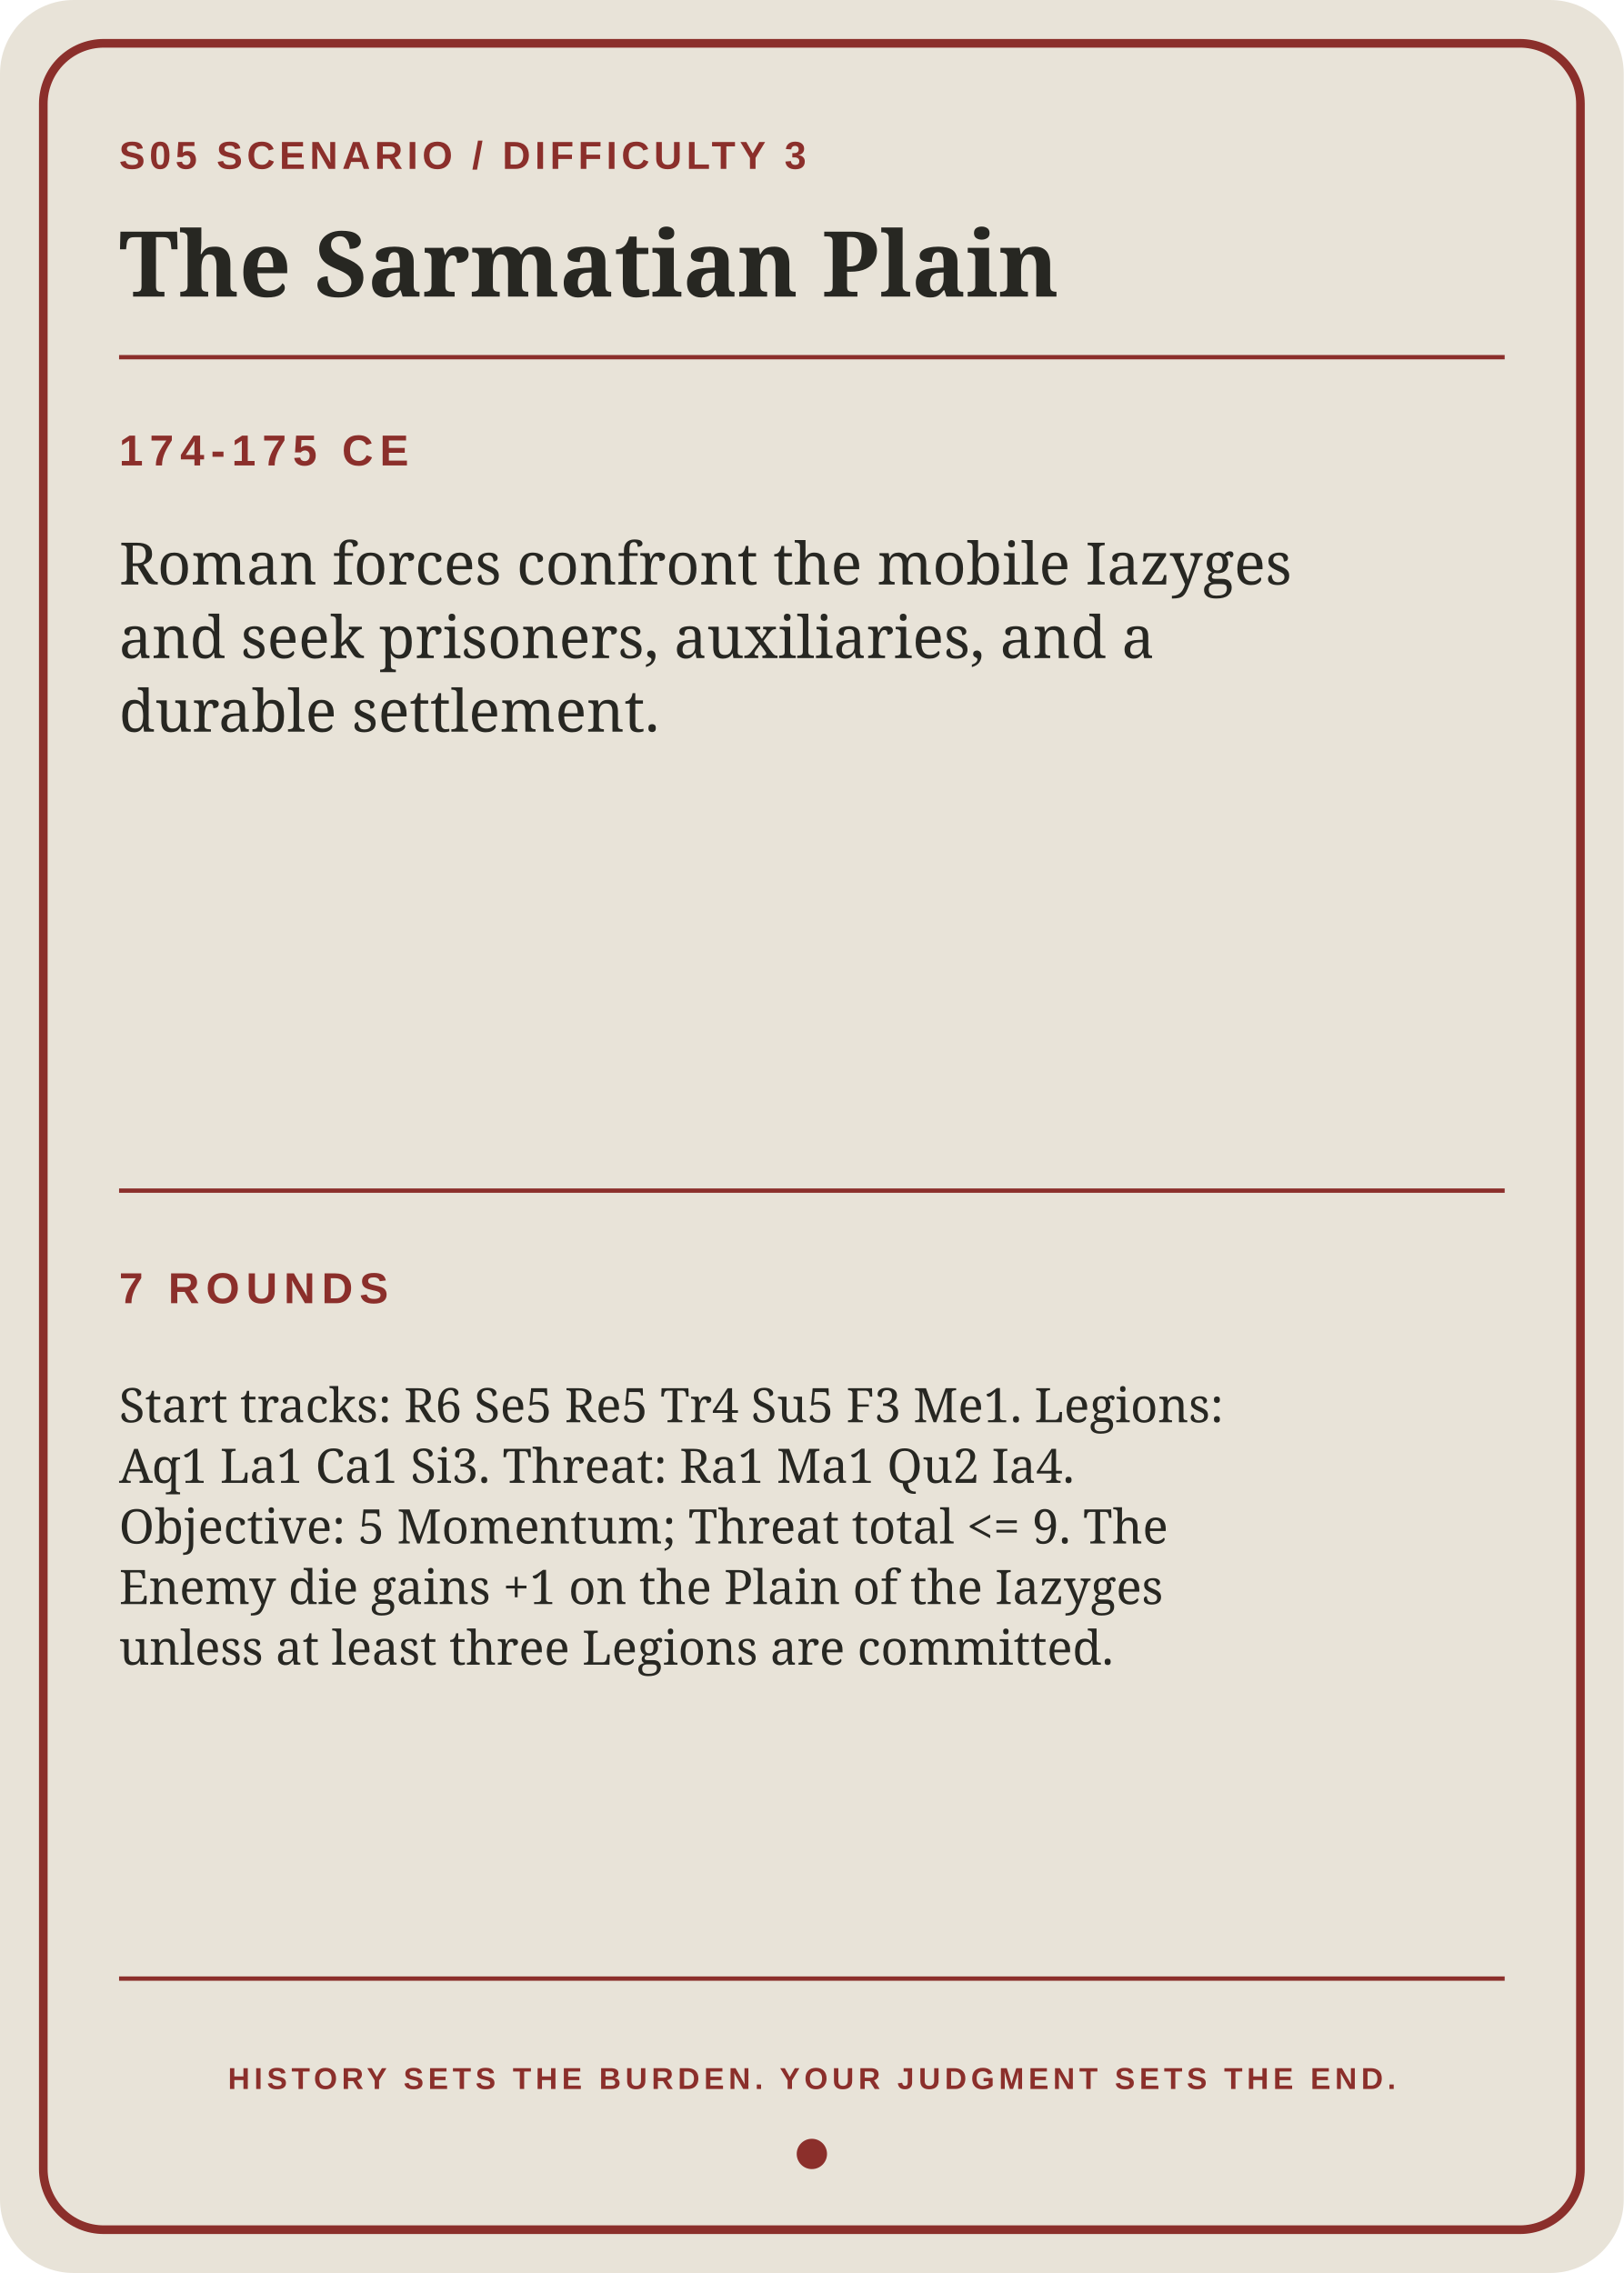
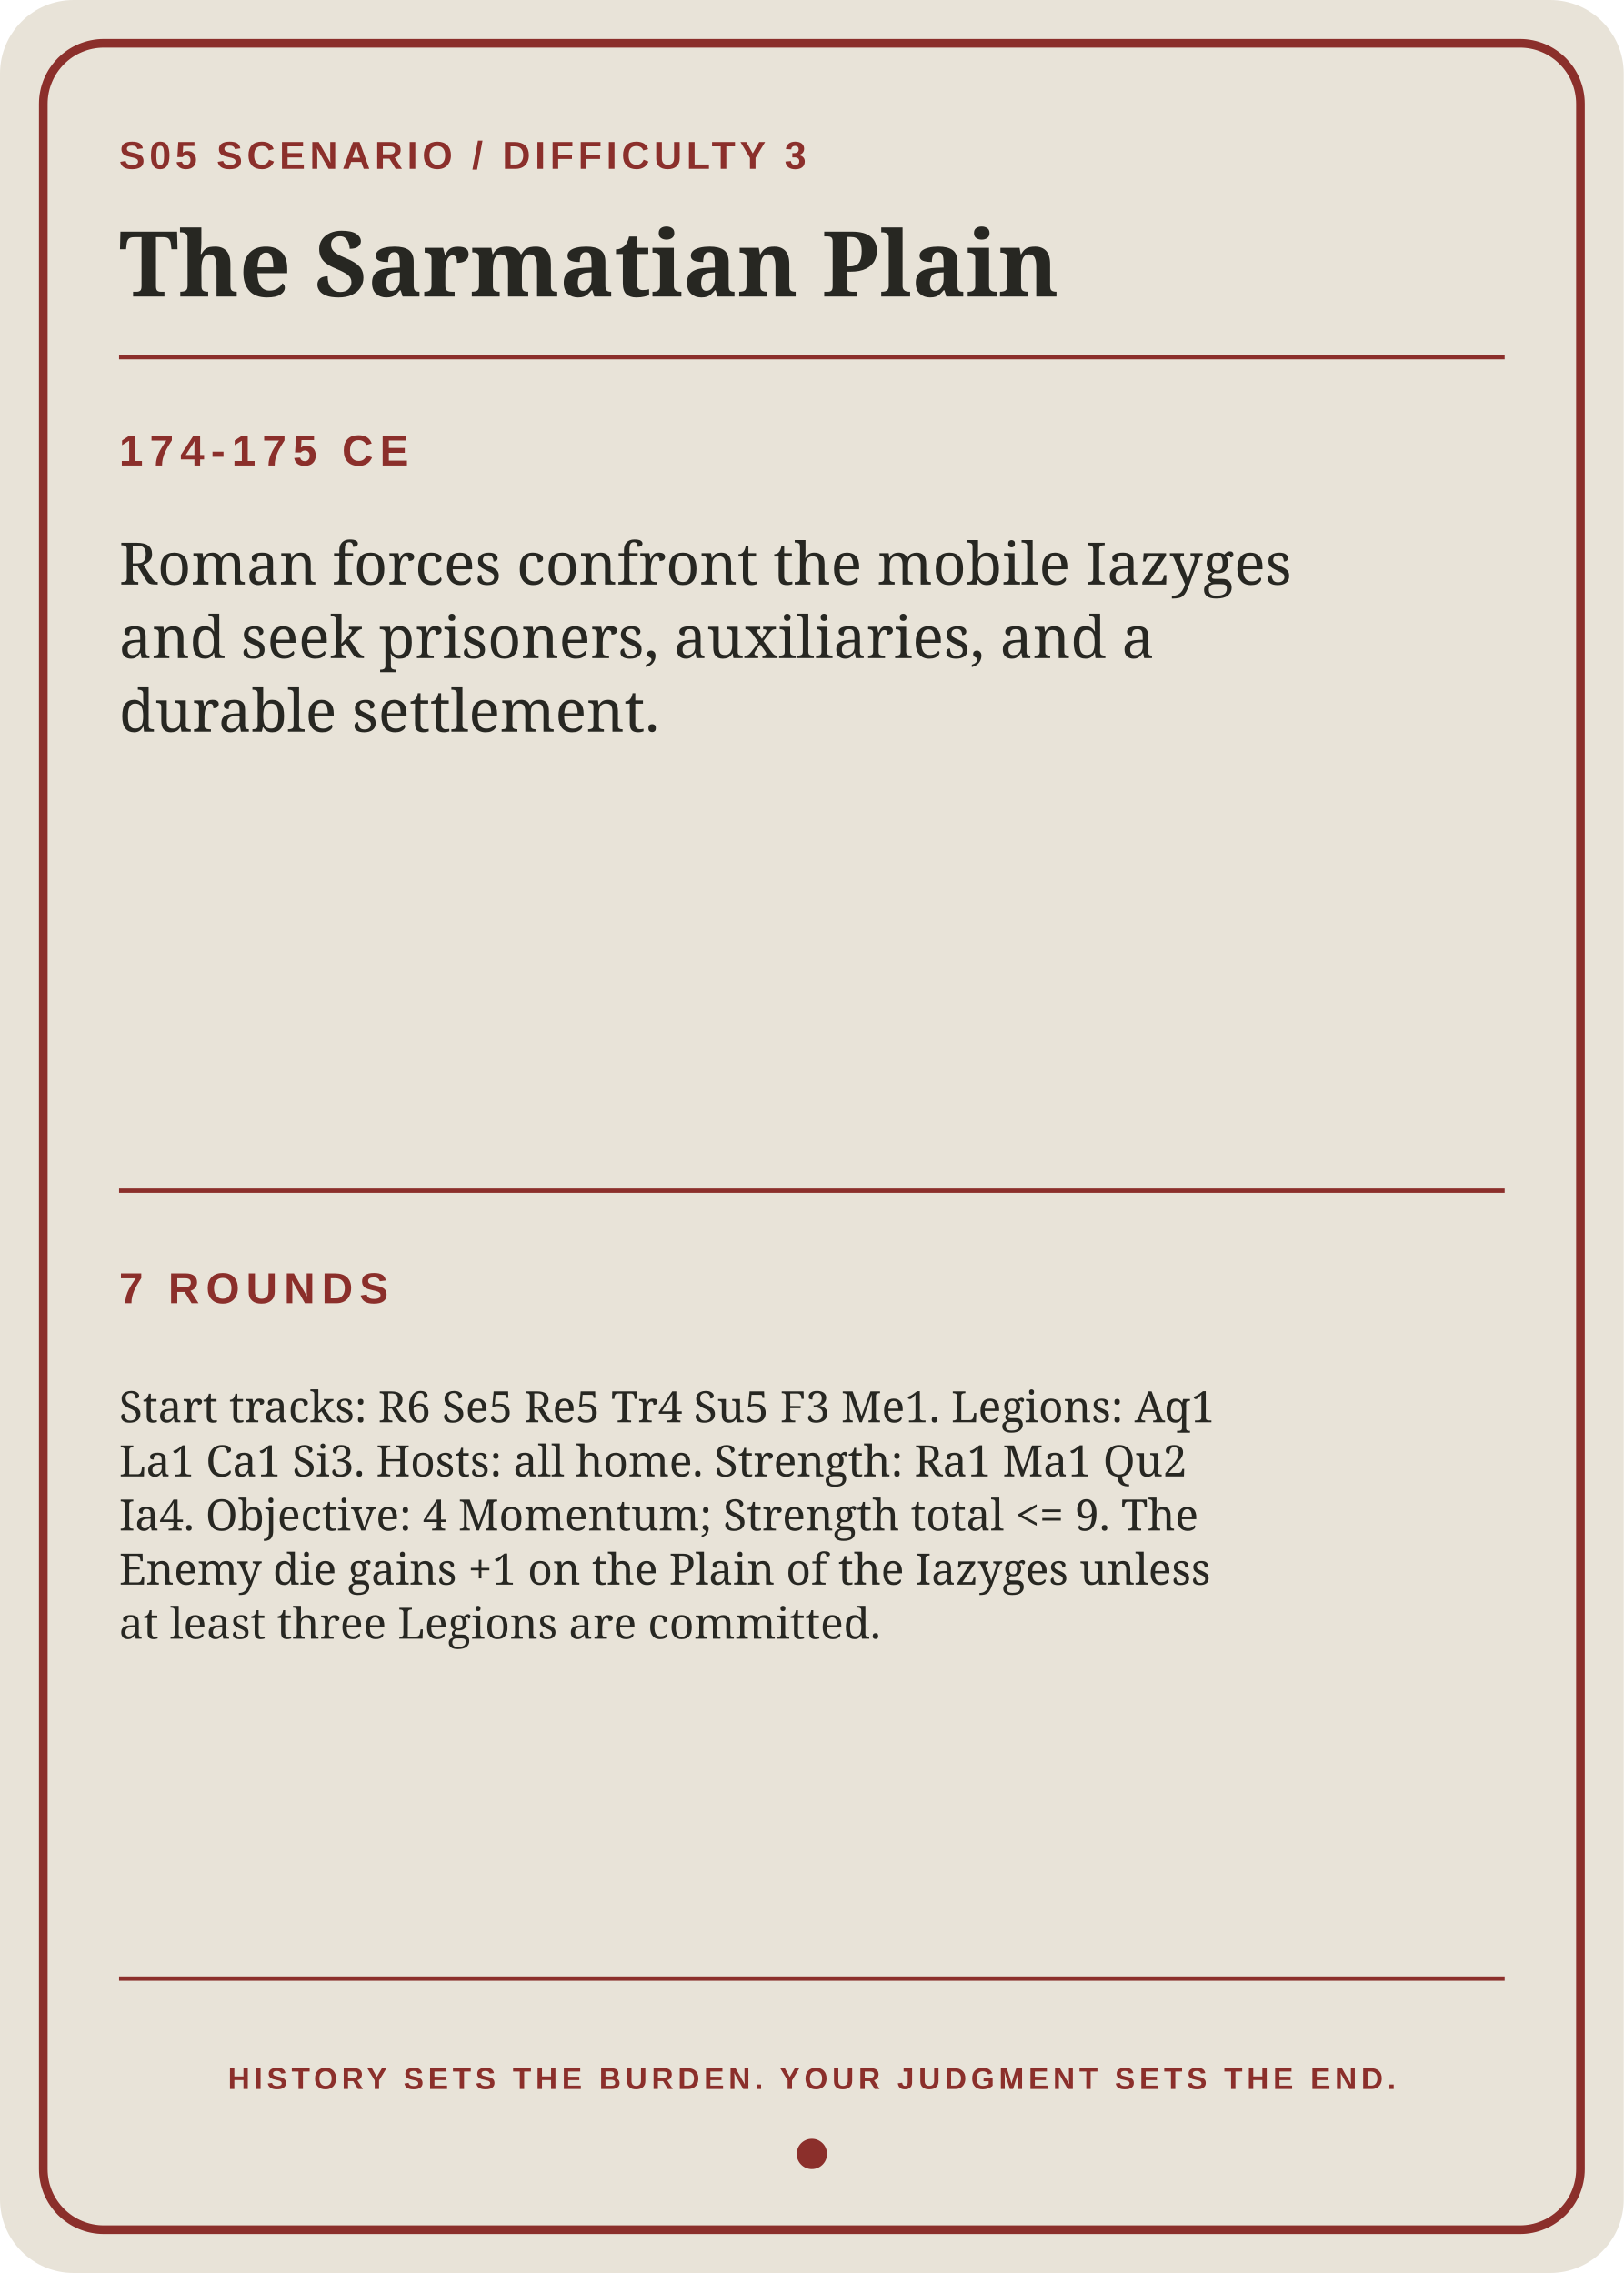
<svg xmlns="http://www.w3.org/2000/svg" width="2.5in" height="3.5in" viewBox="0 0 750 1050">
  <rect width="750" height="1050" rx="34" fill="#e8e3d8" />
  <rect x="20" y="20" width="710" height="1010" rx="28" fill="none" stroke="#8b2f2b" stroke-width="4" />
  <path d="M55 165H695M55 550H695M55 914H695" stroke="#8b2f2b" stroke-width="2" />
  <text x="55" y="78" fill="#8b2f2b" font-family="Arial,sans-serif" font-size="18" font-weight="bold" letter-spacing="2">S05  SCENARIO / DIFFICULTY 3</text>
  <text x="55" y="137" fill="#272722" font-family="Georgia,serif" font-size="42" font-weight="bold">The Sarmatian Plain</text>
  <text x="55" y="215" fill="#8b2f2b" font-family="Arial,sans-serif" font-size="20" font-weight="bold" letter-spacing="3">174-175 CE</text>
  <text x="55" y="270" fill="#272722" font-family="Georgia,serif" font-size="27">
    <tspan x="55" dy="0">Roman forces confront the mobile Iazyges</tspan>
    <tspan x="55" dy="34">and seek prisoners, auxiliaries, and a</tspan>
    <tspan x="55" dy="34">durable settlement.</tspan>
  </text>
  <text x="55" y="602" fill="#8b2f2b" font-family="Arial,sans-serif" font-size="20" font-weight="bold" letter-spacing="3">7 ROUNDS</text>
-   <text x="55" y="657" fill="#272722" font-family="Georgia,serif" font-size="22">
-     <tspan x="55" dy="0">Start tracks: R6 Se5 Re5 Tr4 Su5 F3 Me1. Legions:</tspan>
-     <tspan x="55" dy="28">Aq1 La1 Ca1 Si3. Threat: Ra1 Ma1 Qu2 Ia4.</tspan>
-     <tspan x="55" dy="28">Objective: 5 Momentum; Threat total &lt;= 9. The</tspan>
-     <tspan x="55" dy="28">Enemy die gains +1 on the Plain of the Iazyges</tspan>
-     <tspan x="55" dy="28">unless at least three Legions are committed.</tspan>
+   <text x="55" y="657" fill="#272722" font-family="Georgia,serif" font-size="20">
+     <tspan x="55" dy="0">Start tracks: R6 Se5 Re5 Tr4 Su5 F3 Me1. Legions: Aq1</tspan>
+     <tspan x="55" dy="25">La1 Ca1 Si3. Hosts: all home. Strength: Ra1 Ma1 Qu2</tspan>
+     <tspan x="55" dy="25">Ia4. Objective: 4 Momentum; Strength total &lt;= 9. The</tspan>
+     <tspan x="55" dy="25">Enemy die gains +1 on the Plain of the Iazyges unless</tspan>
+     <tspan x="55" dy="25">at least three Legions are committed.</tspan>
  </text>
  <text x="375" y="965" text-anchor="middle" fill="#8b2f2b" font-family="Arial,sans-serif" font-size="14" font-weight="bold" letter-spacing="2">HISTORY SETS THE BURDEN. YOUR JUDGMENT SETS THE END.</text>
  <circle cx="375" cy="995" r="7" fill="#8b2f2b" />
</svg>
